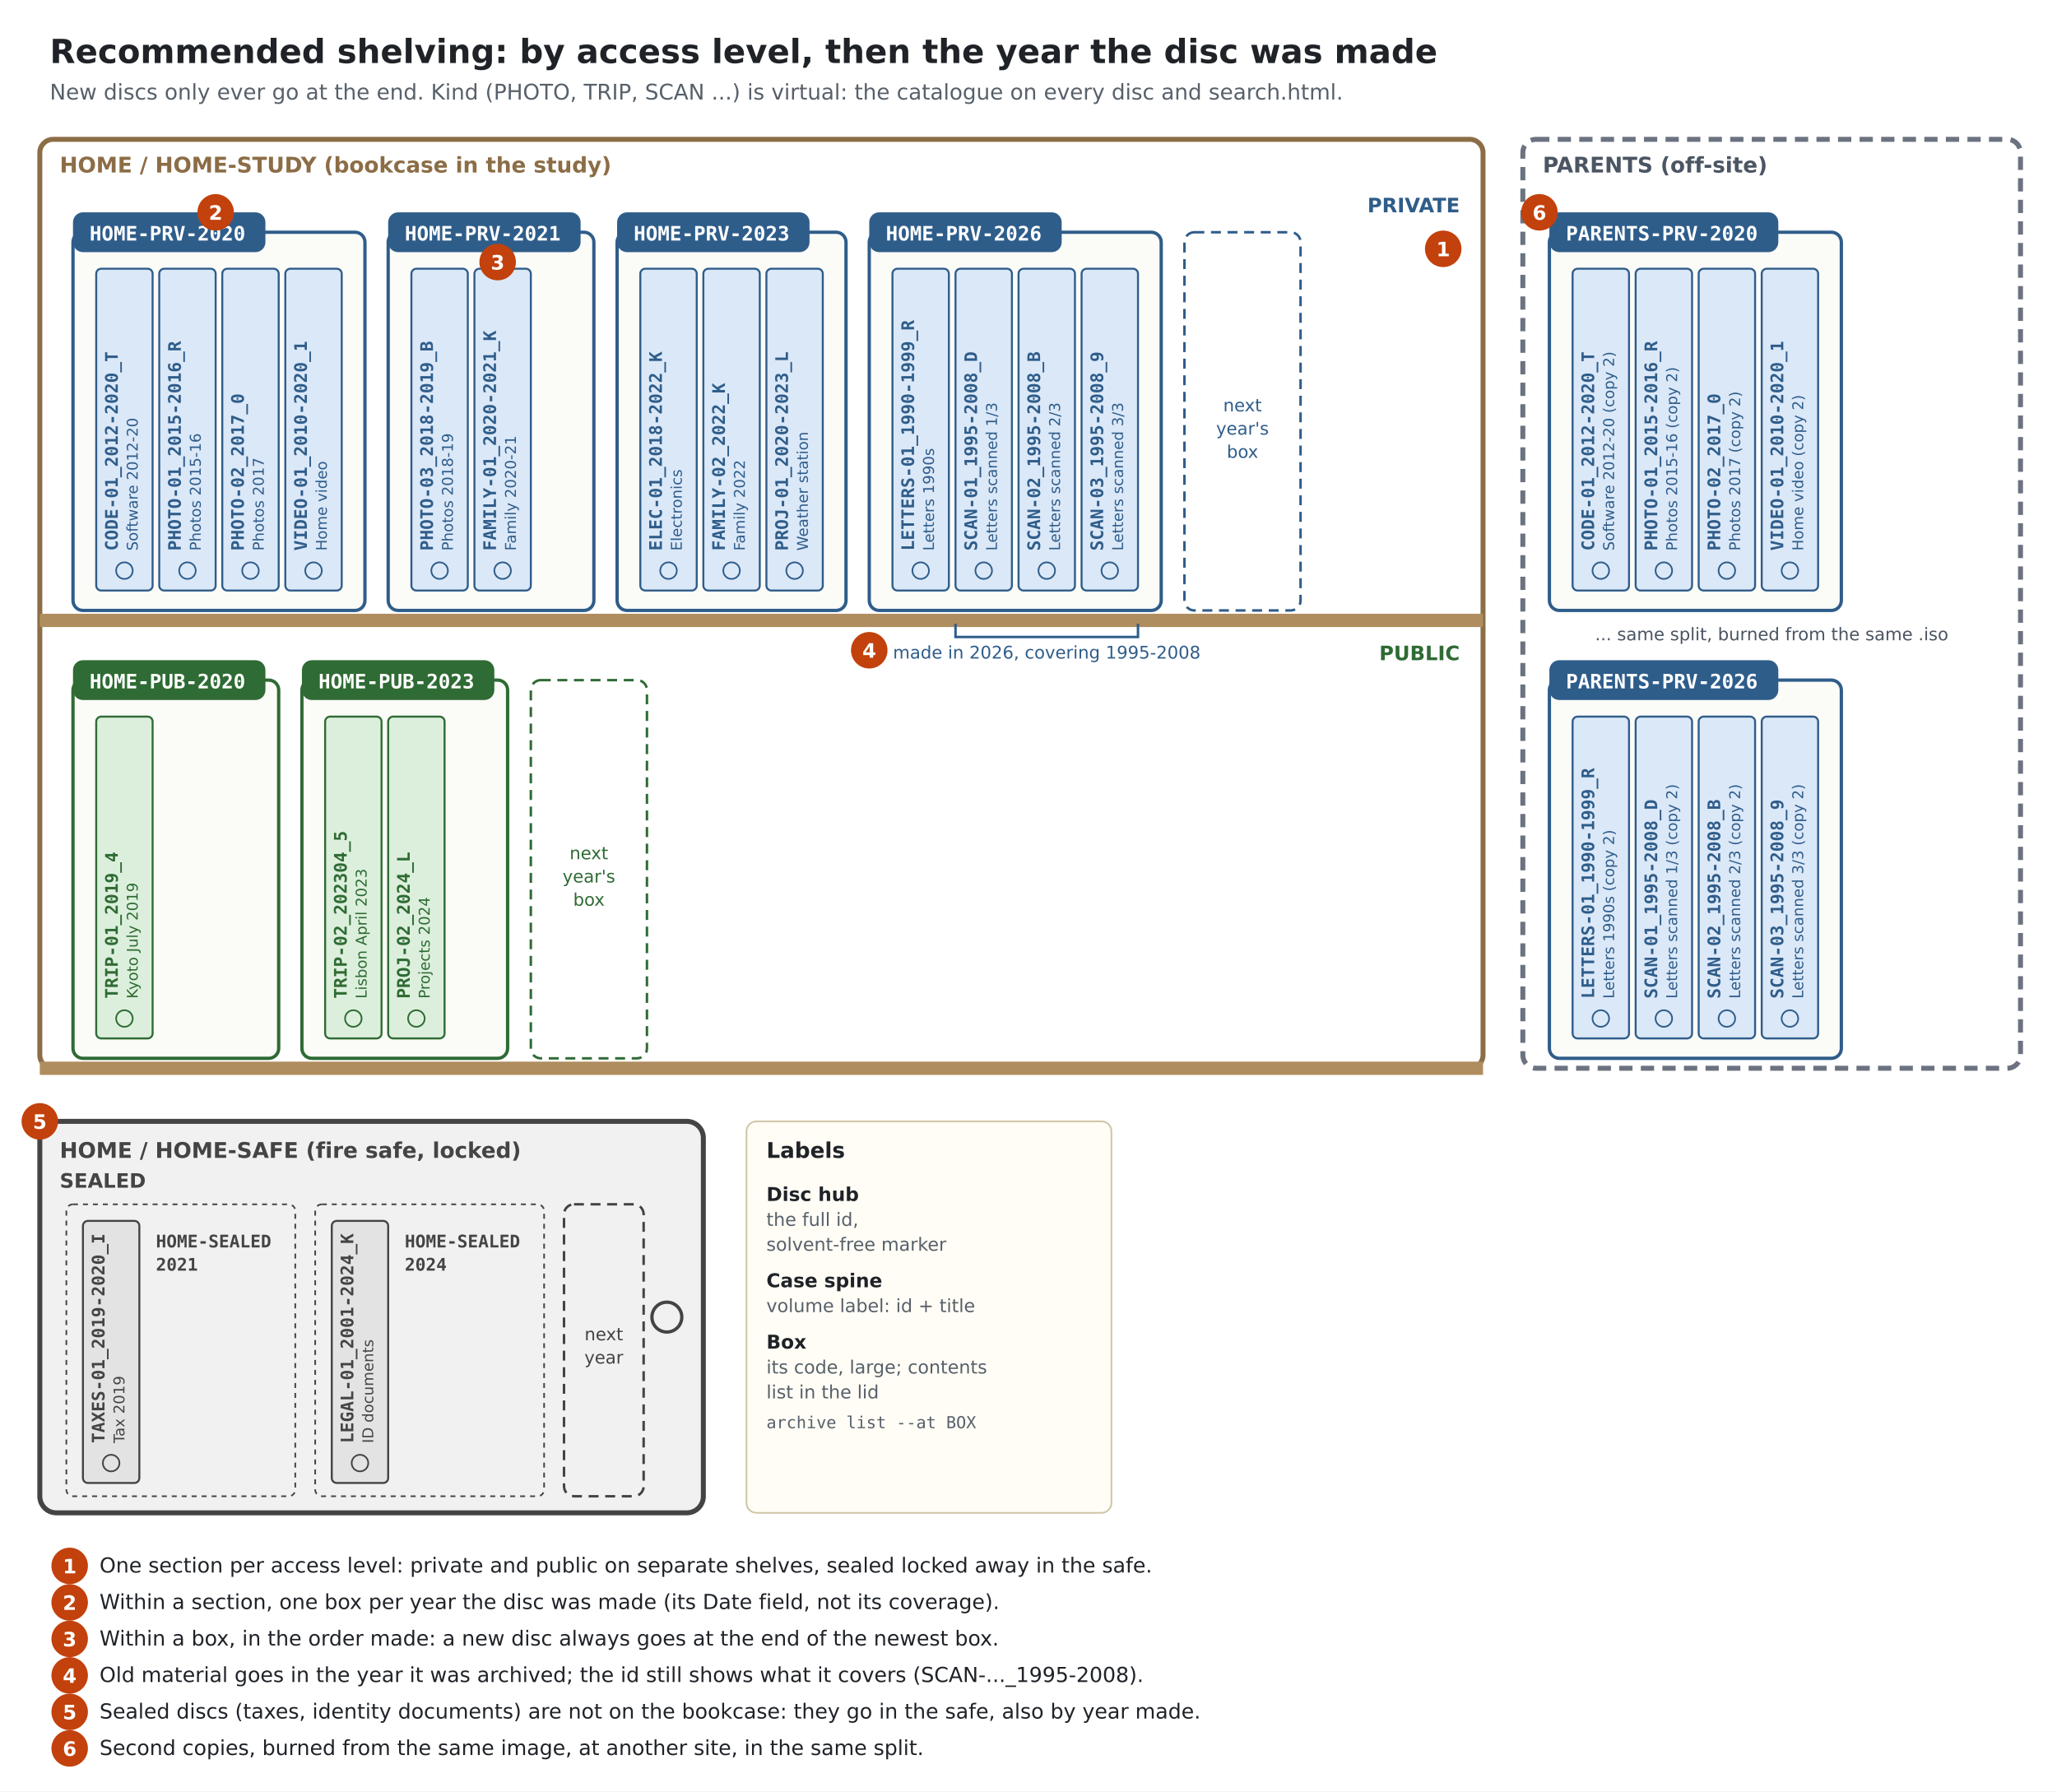
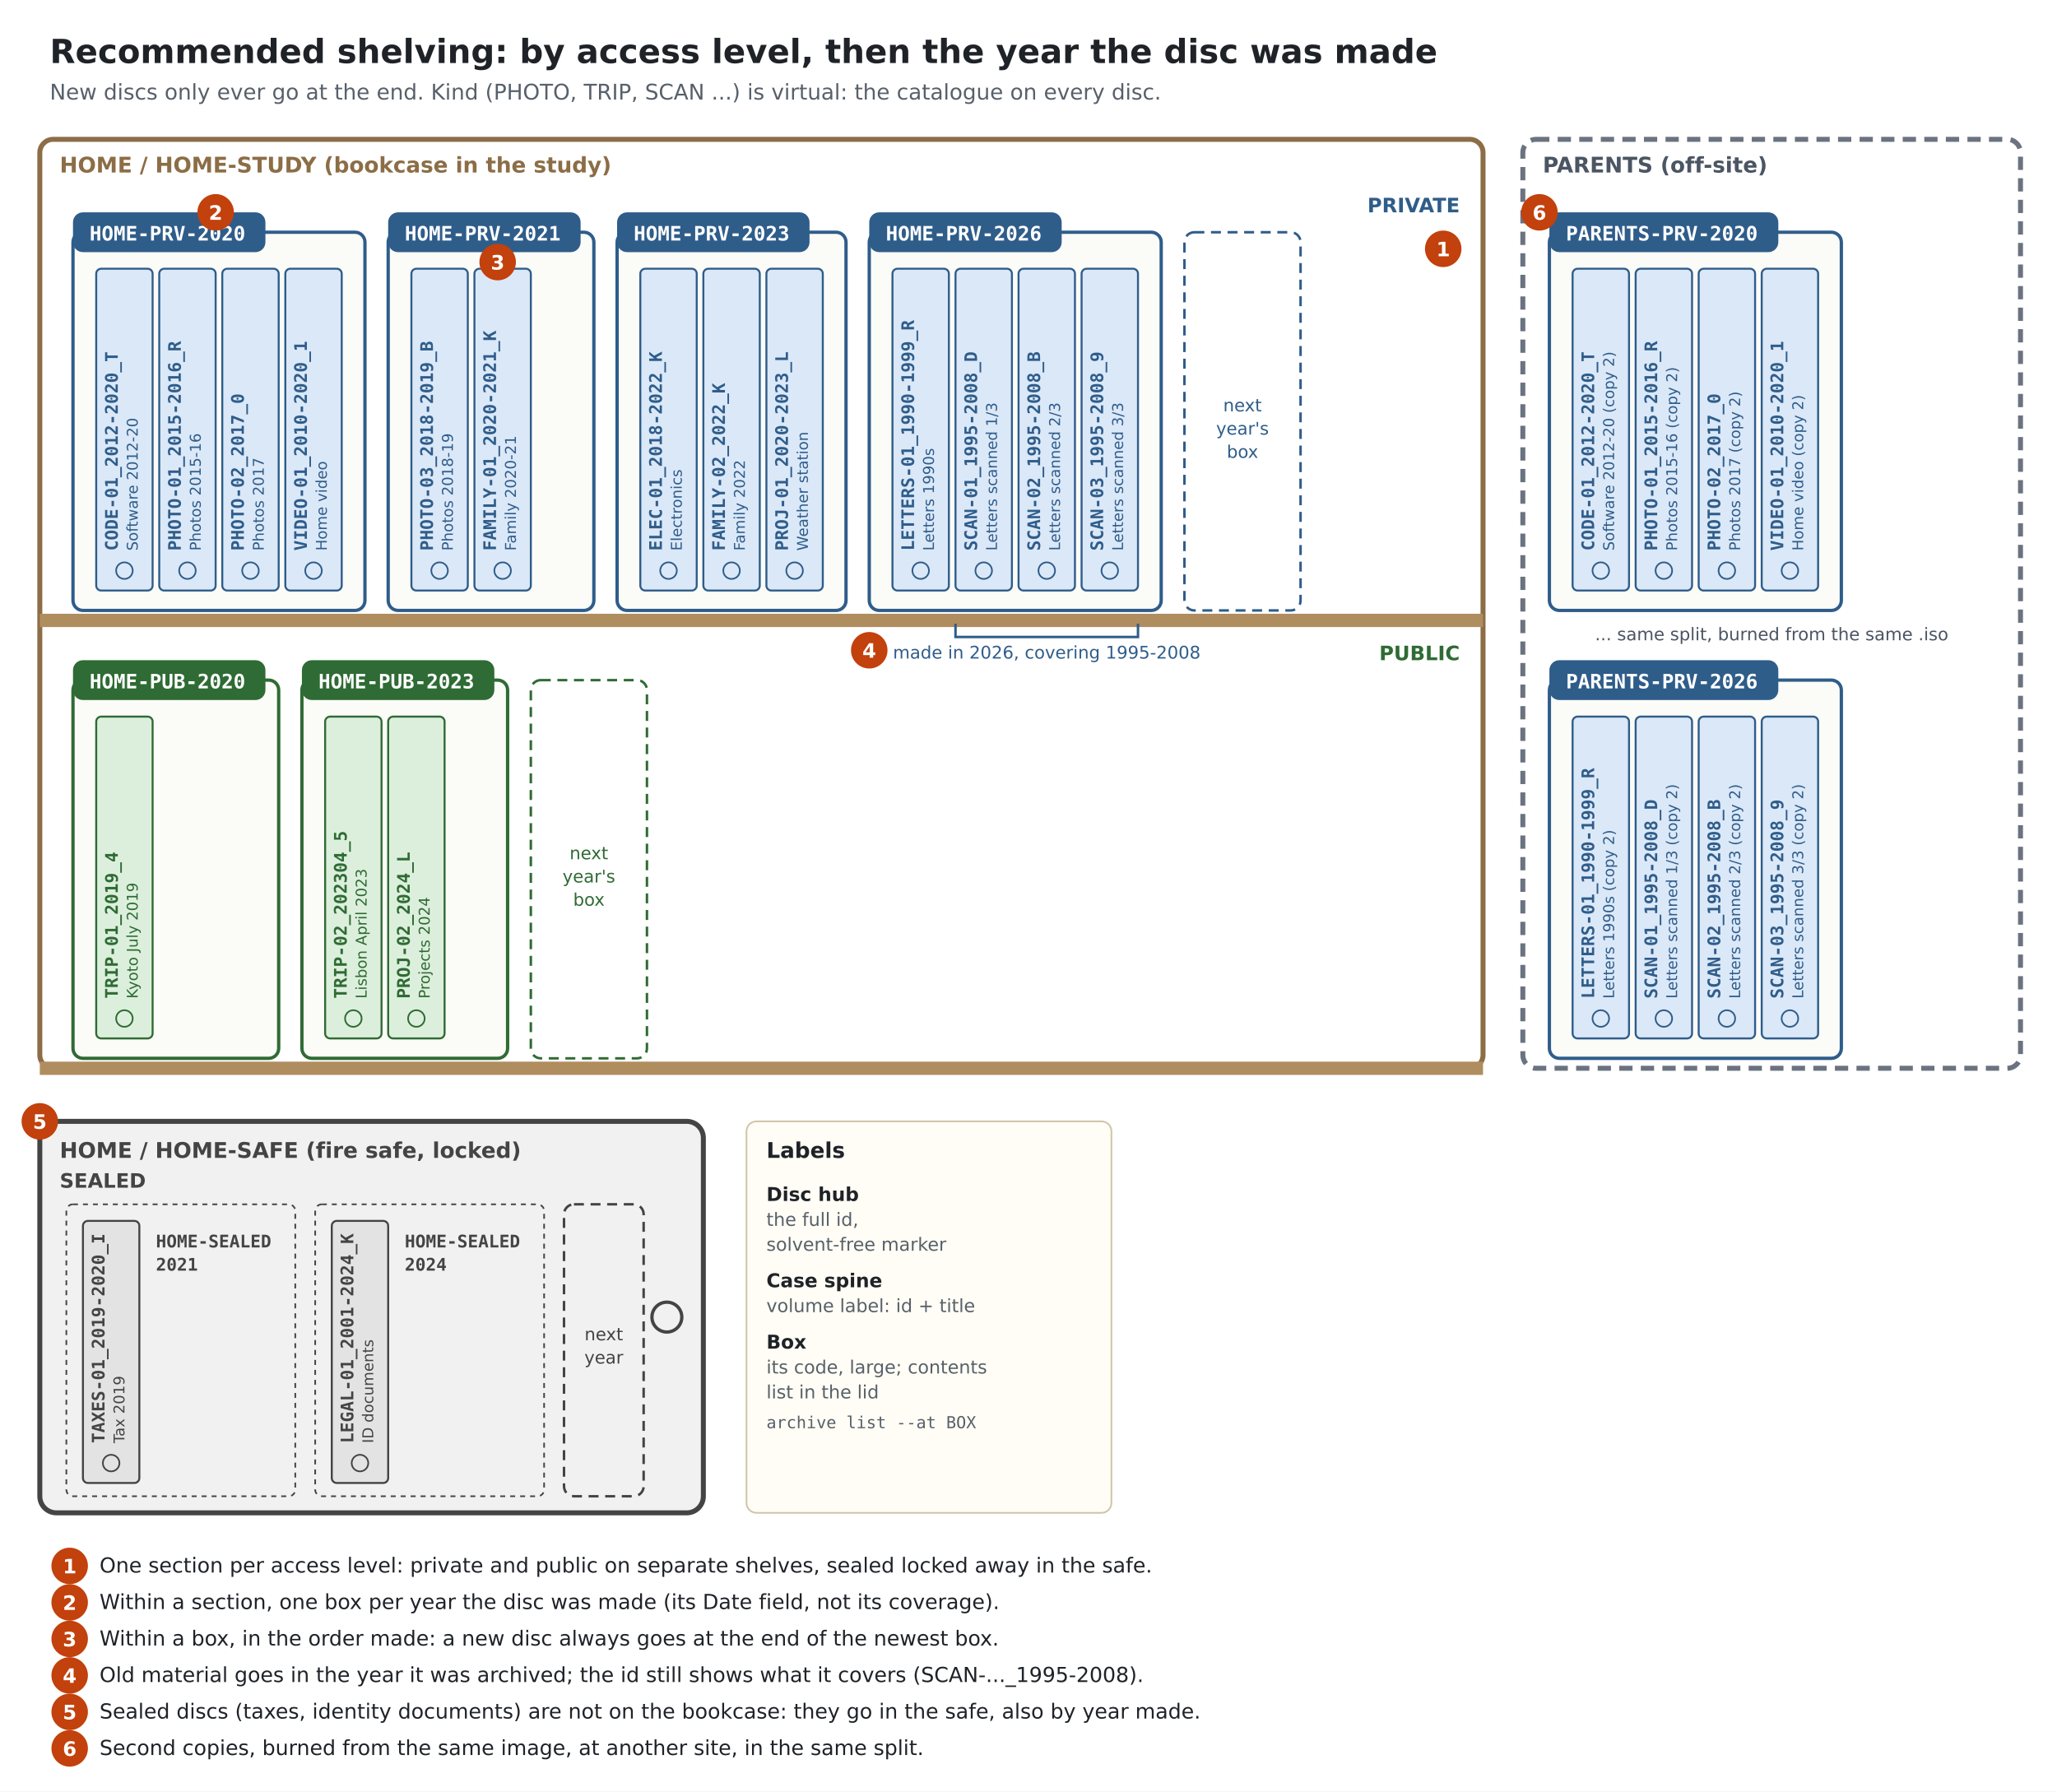
<svg xmlns="http://www.w3.org/2000/svg" width="1240" height="1080" viewBox="0 0 1240 1080">
  <rect width="100%" height="100%" fill="#ffffff" />
  <text x="30" y="38" font-size="20" font-weight="bold" fill="#1f2328" text-anchor="start" font-family="DejaVu Sans, Helvetica, Arial, sans-serif">Recommended shelving: by access level, then the year the disc was made</text>
-   <text x="30" y="60" font-size="13" font-weight="normal" fill="#57606a" text-anchor="start" font-family="DejaVu Sans, Helvetica, Arial, sans-serif">New discs only ever go at the end. Kind (PHOTO, TRIP, SCAN ...) is virtual: the catalogue on every disc and search.html.</text>
+   <text x="30" y="60" font-size="13" font-weight="normal" fill="#57606a" text-anchor="start" font-family="DejaVu Sans, Helvetica, Arial, sans-serif">New discs only ever go at the end. Kind (PHOTO, TRIP, SCAN ...) is virtual: the catalogue on every disc.</text>
  <rect x="24" y="84" width="870" height="560" rx="8" fill="none" stroke="#8c6d46" stroke-width="3" />
  <text x="36" y="104" font-size="13" font-weight="bold" fill="#8c6d46" text-anchor="start" font-family="DejaVu Sans, Helvetica, Arial, sans-serif">HOME  /  HOME-STUDY  (bookcase in the study)</text>
  <rect x="24" y="370" width="870" height="8" fill="#b08d5f" />
  <rect x="24" y="640" width="870" height="8" fill="#b08d5f" />
  <text x="880" y="128" font-size="12" font-weight="bold" fill="#2f5d8a" text-anchor="end" font-family="DejaVu Sans, Helvetica, Arial, sans-serif">PRIVATE</text>
  <text x="880" y="398" font-size="12" font-weight="bold" fill="#2f6b34" text-anchor="end" font-family="DejaVu Sans, Helvetica, Arial, sans-serif">PUBLIC</text>
  <rect x="44" y="140" width="176" height="228" rx="6" fill="#fbfbf8" stroke="#2f5d8a" stroke-width="2" />
  <rect x="44" y="128" width="116" height="24" rx="6" fill="#2f5d8a" />
  <text x="54" y="145" font-size="12" font-weight="bold" fill="#ffffff" text-anchor="start" font-family="DejaVu Sans Mono, Menlo, Consolas, monospace">HOME-PRV-2020</text>
  <rect x="58" y="162" width="34" height="194" rx="3" fill="#dbe8f8" stroke="#2f5d8a" stroke-width="1.2" />
  <circle cx="75" cy="344" r="5" fill="none" stroke="#2f5d8a" stroke-width="1" />
  <text transform="translate(71,332) rotate(-90)" font-size="10.5" font-weight="bold" fill="#2f5d8a" font-family="DejaVu Sans Mono, Menlo, Consolas, monospace">CODE-01_2012-2020_T</text>
  <text transform="translate(83,332) rotate(-90)" font-size="9" fill="#2f5d8a" font-family="DejaVu Sans, Helvetica, Arial, sans-serif">Software 2012-20</text>
  <rect x="96" y="162" width="34" height="194" rx="3" fill="#dbe8f8" stroke="#2f5d8a" stroke-width="1.2" />
  <circle cx="113" cy="344" r="5" fill="none" stroke="#2f5d8a" stroke-width="1" />
  <text transform="translate(109,332) rotate(-90)" font-size="10.5" font-weight="bold" fill="#2f5d8a" font-family="DejaVu Sans Mono, Menlo, Consolas, monospace">PHOTO-01_2015-2016_R</text>
  <text transform="translate(121,332) rotate(-90)" font-size="9" fill="#2f5d8a" font-family="DejaVu Sans, Helvetica, Arial, sans-serif">Photos 2015-16</text>
  <rect x="134" y="162" width="34" height="194" rx="3" fill="#dbe8f8" stroke="#2f5d8a" stroke-width="1.2" />
  <circle cx="151" cy="344" r="5" fill="none" stroke="#2f5d8a" stroke-width="1" />
  <text transform="translate(147,332) rotate(-90)" font-size="10.5" font-weight="bold" fill="#2f5d8a" font-family="DejaVu Sans Mono, Menlo, Consolas, monospace">PHOTO-02_2017_0</text>
  <text transform="translate(159,332) rotate(-90)" font-size="9" fill="#2f5d8a" font-family="DejaVu Sans, Helvetica, Arial, sans-serif">Photos 2017</text>
  <rect x="172" y="162" width="34" height="194" rx="3" fill="#dbe8f8" stroke="#2f5d8a" stroke-width="1.2" />
  <circle cx="189" cy="344" r="5" fill="none" stroke="#2f5d8a" stroke-width="1" />
  <text transform="translate(185,332) rotate(-90)" font-size="10.5" font-weight="bold" fill="#2f5d8a" font-family="DejaVu Sans Mono, Menlo, Consolas, monospace">VIDEO-01_2010-2020_1</text>
  <text transform="translate(197,332) rotate(-90)" font-size="9" fill="#2f5d8a" font-family="DejaVu Sans, Helvetica, Arial, sans-serif">Home video</text>
  <rect x="234" y="140" width="124" height="228" rx="6" fill="#fbfbf8" stroke="#2f5d8a" stroke-width="2" />
  <rect x="234" y="128" width="116" height="24" rx="6" fill="#2f5d8a" />
  <text x="244" y="145" font-size="12" font-weight="bold" fill="#ffffff" text-anchor="start" font-family="DejaVu Sans Mono, Menlo, Consolas, monospace">HOME-PRV-2021</text>
  <rect x="248" y="162" width="34" height="194" rx="3" fill="#dbe8f8" stroke="#2f5d8a" stroke-width="1.2" />
  <circle cx="265" cy="344" r="5" fill="none" stroke="#2f5d8a" stroke-width="1" />
  <text transform="translate(261,332) rotate(-90)" font-size="10.5" font-weight="bold" fill="#2f5d8a" font-family="DejaVu Sans Mono, Menlo, Consolas, monospace">PHOTO-03_2018-2019_B</text>
  <text transform="translate(273,332) rotate(-90)" font-size="9" fill="#2f5d8a" font-family="DejaVu Sans, Helvetica, Arial, sans-serif">Photos 2018-19</text>
  <rect x="286" y="162" width="34" height="194" rx="3" fill="#dbe8f8" stroke="#2f5d8a" stroke-width="1.2" />
  <circle cx="303" cy="344" r="5" fill="none" stroke="#2f5d8a" stroke-width="1" />
  <text transform="translate(299,332) rotate(-90)" font-size="10.5" font-weight="bold" fill="#2f5d8a" font-family="DejaVu Sans Mono, Menlo, Consolas, monospace">FAMILY-01_2020-2021_K</text>
  <text transform="translate(311,332) rotate(-90)" font-size="9" fill="#2f5d8a" font-family="DejaVu Sans, Helvetica, Arial, sans-serif">Family 2020-21</text>
  <rect x="372" y="140" width="138" height="228" rx="6" fill="#fbfbf8" stroke="#2f5d8a" stroke-width="2" />
  <rect x="372" y="128" width="116" height="24" rx="6" fill="#2f5d8a" />
  <text x="382" y="145" font-size="12" font-weight="bold" fill="#ffffff" text-anchor="start" font-family="DejaVu Sans Mono, Menlo, Consolas, monospace">HOME-PRV-2023</text>
  <rect x="386" y="162" width="34" height="194" rx="3" fill="#dbe8f8" stroke="#2f5d8a" stroke-width="1.2" />
  <circle cx="403" cy="344" r="5" fill="none" stroke="#2f5d8a" stroke-width="1" />
  <text transform="translate(399,332) rotate(-90)" font-size="10.5" font-weight="bold" fill="#2f5d8a" font-family="DejaVu Sans Mono, Menlo, Consolas, monospace">ELEC-01_2018-2022_K</text>
  <text transform="translate(411,332) rotate(-90)" font-size="9" fill="#2f5d8a" font-family="DejaVu Sans, Helvetica, Arial, sans-serif">Electronics</text>
  <rect x="424" y="162" width="34" height="194" rx="3" fill="#dbe8f8" stroke="#2f5d8a" stroke-width="1.2" />
  <circle cx="441" cy="344" r="5" fill="none" stroke="#2f5d8a" stroke-width="1" />
  <text transform="translate(437,332) rotate(-90)" font-size="10.5" font-weight="bold" fill="#2f5d8a" font-family="DejaVu Sans Mono, Menlo, Consolas, monospace">FAMILY-02_2022_K</text>
  <text transform="translate(449,332) rotate(-90)" font-size="9" fill="#2f5d8a" font-family="DejaVu Sans, Helvetica, Arial, sans-serif">Family 2022</text>
  <rect x="462" y="162" width="34" height="194" rx="3" fill="#dbe8f8" stroke="#2f5d8a" stroke-width="1.2" />
  <circle cx="479" cy="344" r="5" fill="none" stroke="#2f5d8a" stroke-width="1" />
  <text transform="translate(475,332) rotate(-90)" font-size="10.5" font-weight="bold" fill="#2f5d8a" font-family="DejaVu Sans Mono, Menlo, Consolas, monospace">PROJ-01_2020-2023_L</text>
  <text transform="translate(487,332) rotate(-90)" font-size="9" fill="#2f5d8a" font-family="DejaVu Sans, Helvetica, Arial, sans-serif">Weather station</text>
  <rect x="524" y="140" width="176" height="228" rx="6" fill="#fbfbf8" stroke="#2f5d8a" stroke-width="2" />
  <rect x="524" y="128" width="116" height="24" rx="6" fill="#2f5d8a" />
  <text x="534" y="145" font-size="12" font-weight="bold" fill="#ffffff" text-anchor="start" font-family="DejaVu Sans Mono, Menlo, Consolas, monospace">HOME-PRV-2026</text>
  <rect x="538" y="162" width="34" height="194" rx="3" fill="#dbe8f8" stroke="#2f5d8a" stroke-width="1.2" />
  <circle cx="555" cy="344" r="5" fill="none" stroke="#2f5d8a" stroke-width="1" />
  <text transform="translate(551,332) rotate(-90)" font-size="10.5" font-weight="bold" fill="#2f5d8a" font-family="DejaVu Sans Mono, Menlo, Consolas, monospace">LETTERS-01_1990-1999_R</text>
  <text transform="translate(563,332) rotate(-90)" font-size="9" fill="#2f5d8a" font-family="DejaVu Sans, Helvetica, Arial, sans-serif">Letters 1990s</text>
  <rect x="576" y="162" width="34" height="194" rx="3" fill="#dbe8f8" stroke="#2f5d8a" stroke-width="1.2" />
  <circle cx="593" cy="344" r="5" fill="none" stroke="#2f5d8a" stroke-width="1" />
  <text transform="translate(589,332) rotate(-90)" font-size="10.5" font-weight="bold" fill="#2f5d8a" font-family="DejaVu Sans Mono, Menlo, Consolas, monospace">SCAN-01_1995-2008_D</text>
  <text transform="translate(601,332) rotate(-90)" font-size="9" fill="#2f5d8a" font-family="DejaVu Sans, Helvetica, Arial, sans-serif">Letters scanned 1/3</text>
  <rect x="614" y="162" width="34" height="194" rx="3" fill="#dbe8f8" stroke="#2f5d8a" stroke-width="1.2" />
  <circle cx="631" cy="344" r="5" fill="none" stroke="#2f5d8a" stroke-width="1" />
  <text transform="translate(627,332) rotate(-90)" font-size="10.5" font-weight="bold" fill="#2f5d8a" font-family="DejaVu Sans Mono, Menlo, Consolas, monospace">SCAN-02_1995-2008_B</text>
  <text transform="translate(639,332) rotate(-90)" font-size="9" fill="#2f5d8a" font-family="DejaVu Sans, Helvetica, Arial, sans-serif">Letters scanned 2/3</text>
  <rect x="652" y="162" width="34" height="194" rx="3" fill="#dbe8f8" stroke="#2f5d8a" stroke-width="1.2" />
  <circle cx="669" cy="344" r="5" fill="none" stroke="#2f5d8a" stroke-width="1" />
  <text transform="translate(665,332) rotate(-90)" font-size="10.5" font-weight="bold" fill="#2f5d8a" font-family="DejaVu Sans Mono, Menlo, Consolas, monospace">SCAN-03_1995-2008_9</text>
  <text transform="translate(677,332) rotate(-90)" font-size="9" fill="#2f5d8a" font-family="DejaVu Sans, Helvetica, Arial, sans-serif">Letters scanned 3/3</text>
  <rect x="714" y="140" width="70" height="228" rx="6" fill="none" stroke="#2f5d8a" stroke-width="1.5" stroke-dasharray="6 4" />
  <text x="749.0" y="248.0" font-size="10.5" font-weight="normal" fill="#2f5d8a" text-anchor="middle" font-family="DejaVu Sans, Helvetica, Arial, sans-serif">next</text>
  <text x="749.0" y="262.0" font-size="10.5" font-weight="normal" fill="#2f5d8a" text-anchor="middle" font-family="DejaVu Sans, Helvetica, Arial, sans-serif">year's</text>
  <text x="749.0" y="276.0" font-size="10.5" font-weight="normal" fill="#2f5d8a" text-anchor="middle" font-family="DejaVu Sans, Helvetica, Arial, sans-serif">box</text>
  <path d="M 576 376 v 8 h 110 v -8" fill="none" stroke="#2f5d8a" stroke-width="1.5" />
  <text x="631" y="397" font-size="10.5" font-weight="normal" fill="#2f5d8a" text-anchor="middle" font-family="DejaVu Sans, Helvetica, Arial, sans-serif">made in 2026, covering 1995-2008</text>
  <rect x="44" y="410" width="124" height="228" rx="6" fill="#fbfbf8" stroke="#2f6b34" stroke-width="2" />
  <rect x="44" y="398" width="116" height="24" rx="6" fill="#2f6b34" />
  <text x="54" y="415" font-size="12" font-weight="bold" fill="#ffffff" text-anchor="start" font-family="DejaVu Sans Mono, Menlo, Consolas, monospace">HOME-PUB-2020</text>
  <rect x="58" y="432" width="34" height="194" rx="3" fill="#dcefdc" stroke="#2f6b34" stroke-width="1.2" />
  <circle cx="75" cy="614" r="5" fill="none" stroke="#2f6b34" stroke-width="1" />
  <text transform="translate(71,602) rotate(-90)" font-size="10.5" font-weight="bold" fill="#2f6b34" font-family="DejaVu Sans Mono, Menlo, Consolas, monospace">TRIP-01_2019_4</text>
  <text transform="translate(83,602) rotate(-90)" font-size="9" fill="#2f6b34" font-family="DejaVu Sans, Helvetica, Arial, sans-serif">Kyoto July 2019</text>
  <rect x="182" y="410" width="124" height="228" rx="6" fill="#fbfbf8" stroke="#2f6b34" stroke-width="2" />
  <rect x="182" y="398" width="116" height="24" rx="6" fill="#2f6b34" />
  <text x="192" y="415" font-size="12" font-weight="bold" fill="#ffffff" text-anchor="start" font-family="DejaVu Sans Mono, Menlo, Consolas, monospace">HOME-PUB-2023</text>
  <rect x="196" y="432" width="34" height="194" rx="3" fill="#dcefdc" stroke="#2f6b34" stroke-width="1.2" />
  <circle cx="213" cy="614" r="5" fill="none" stroke="#2f6b34" stroke-width="1" />
  <text transform="translate(209,602) rotate(-90)" font-size="10.5" font-weight="bold" fill="#2f6b34" font-family="DejaVu Sans Mono, Menlo, Consolas, monospace">TRIP-02_202304_5</text>
  <text transform="translate(221,602) rotate(-90)" font-size="9" fill="#2f6b34" font-family="DejaVu Sans, Helvetica, Arial, sans-serif">Lisbon April 2023</text>
  <rect x="234" y="432" width="34" height="194" rx="3" fill="#dcefdc" stroke="#2f6b34" stroke-width="1.2" />
  <circle cx="251" cy="614" r="5" fill="none" stroke="#2f6b34" stroke-width="1" />
  <text transform="translate(247,602) rotate(-90)" font-size="10.5" font-weight="bold" fill="#2f6b34" font-family="DejaVu Sans Mono, Menlo, Consolas, monospace">PROJ-02_2024_L</text>
  <text transform="translate(259,602) rotate(-90)" font-size="9" fill="#2f6b34" font-family="DejaVu Sans, Helvetica, Arial, sans-serif">Projects 2024</text>
  <rect x="320" y="410" width="70" height="228" rx="6" fill="none" stroke="#2f6b34" stroke-width="1.5" stroke-dasharray="6 4" />
  <text x="355.0" y="518.0" font-size="10.5" font-weight="normal" fill="#2f6b34" text-anchor="middle" font-family="DejaVu Sans, Helvetica, Arial, sans-serif">next</text>
  <text x="355.0" y="532.0" font-size="10.5" font-weight="normal" fill="#2f6b34" text-anchor="middle" font-family="DejaVu Sans, Helvetica, Arial, sans-serif">year's</text>
  <text x="355.0" y="546.0" font-size="10.5" font-weight="normal" fill="#2f6b34" text-anchor="middle" font-family="DejaVu Sans, Helvetica, Arial, sans-serif">box</text>
  <rect x="24" y="676" width="400" height="236" rx="10" fill="#f1f1f1" stroke="#444444" stroke-width="3" />
  <circle cx="402" cy="794" r="9" fill="none" stroke="#444444" stroke-width="2" />
  <text x="36" y="698" font-size="13" font-weight="bold" fill="#444444" text-anchor="start" font-family="DejaVu Sans, Helvetica, Arial, sans-serif">HOME  /  HOME-SAFE  (fire safe, locked)</text>
  <text x="36" y="716" font-size="12" font-weight="bold" fill="#444444" text-anchor="start" font-family="DejaVu Sans, Helvetica, Arial, sans-serif">SEALED</text>
  <rect x="40" y="726" width="138" height="176" rx="4" fill="none" stroke="#444444" stroke-dasharray="3 3" />
  <rect x="50" y="736" width="34" height="158" rx="3" fill="#e3e3e3" stroke="#444444" stroke-width="1.2" />
  <circle cx="67" cy="882" r="5" fill="none" stroke="#444444" stroke-width="1" />
  <text transform="translate(63,870) rotate(-90)" font-size="10.5" font-weight="bold" fill="#444444" font-family="DejaVu Sans Mono, Menlo, Consolas, monospace">TAXES-01_2019-2020_I</text>
  <text transform="translate(75,870) rotate(-90)" font-size="9" fill="#444444" font-family="DejaVu Sans, Helvetica, Arial, sans-serif">Tax 2019</text>
  <text x="94" y="752" font-size="10.5" font-weight="bold" fill="#444444" text-anchor="start" font-family="DejaVu Sans Mono, Menlo, Consolas, monospace">HOME-SEALED</text>
  <text x="94" y="766" font-size="10.5" font-weight="bold" fill="#444444" text-anchor="start" font-family="DejaVu Sans Mono, Menlo, Consolas, monospace">2021</text>
  <rect x="190" y="726" width="138" height="176" rx="4" fill="none" stroke="#444444" stroke-dasharray="3 3" />
  <rect x="200" y="736" width="34" height="158" rx="3" fill="#e3e3e3" stroke="#444444" stroke-width="1.2" />
  <circle cx="217" cy="882" r="5" fill="none" stroke="#444444" stroke-width="1" />
  <text transform="translate(213,870) rotate(-90)" font-size="10.5" font-weight="bold" fill="#444444" font-family="DejaVu Sans Mono, Menlo, Consolas, monospace">LEGAL-01_2001-2024_K</text>
  <text transform="translate(225,870) rotate(-90)" font-size="9" fill="#444444" font-family="DejaVu Sans, Helvetica, Arial, sans-serif">ID documents</text>
  <text x="244" y="752" font-size="10.5" font-weight="bold" fill="#444444" text-anchor="start" font-family="DejaVu Sans Mono, Menlo, Consolas, monospace">HOME-SEALED</text>
  <text x="244" y="766" font-size="10.5" font-weight="bold" fill="#444444" text-anchor="start" font-family="DejaVu Sans Mono, Menlo, Consolas, monospace">2024</text>
  <rect x="340" y="726" width="48" height="176" rx="6" fill="none" stroke="#444444" stroke-width="1.5" stroke-dasharray="6 4" />
  <text x="364.0" y="808.0" font-size="10.5" font-weight="normal" fill="#444444" text-anchor="middle" font-family="DejaVu Sans, Helvetica, Arial, sans-serif">next</text>
  <text x="364.0" y="822.0" font-size="10.5" font-weight="normal" fill="#444444" text-anchor="middle" font-family="DejaVu Sans, Helvetica, Arial, sans-serif">year</text>
  <rect x="450" y="676" width="220" height="236" rx="6" fill="#fffdf5" stroke="#d0c4a8" />
  <text x="462" y="698" font-size="13" font-weight="bold" fill="#1f2328" text-anchor="start" font-family="DejaVu Sans, Helvetica, Arial, sans-serif">Labels</text>
  <text x="462" y="724" font-size="11.5" font-weight="bold" fill="#1f2328" text-anchor="start" font-family="DejaVu Sans, Helvetica, Arial, sans-serif">Disc hub</text>
  <text x="462" y="739" font-size="11" font-weight="normal" fill="#57606a" text-anchor="start" font-family="DejaVu Sans, Helvetica, Arial, sans-serif">the full id,</text>
  <text x="462" y="754" font-size="11" font-weight="normal" fill="#57606a" text-anchor="start" font-family="DejaVu Sans, Helvetica, Arial, sans-serif">solvent-free marker</text>
  <text x="462" y="776" font-size="11.5" font-weight="bold" fill="#1f2328" text-anchor="start" font-family="DejaVu Sans, Helvetica, Arial, sans-serif">Case spine</text>
  <text x="462" y="791" font-size="11" font-weight="normal" fill="#57606a" text-anchor="start" font-family="DejaVu Sans, Helvetica, Arial, sans-serif">volume label: id + title</text>
  <text x="462" y="813" font-size="11.5" font-weight="bold" fill="#1f2328" text-anchor="start" font-family="DejaVu Sans, Helvetica, Arial, sans-serif">Box</text>
  <text x="462" y="828" font-size="11" font-weight="normal" fill="#57606a" text-anchor="start" font-family="DejaVu Sans, Helvetica, Arial, sans-serif">its code, large; contents</text>
  <text x="462" y="843" font-size="11" font-weight="normal" fill="#57606a" text-anchor="start" font-family="DejaVu Sans, Helvetica, Arial, sans-serif">list in the lid</text>
  <text x="462" y="861" font-size="10" font-weight="normal" fill="#57606a" text-anchor="start" font-family="DejaVu Sans Mono, Menlo, Consolas, monospace">archive list --at BOX</text>
  <rect x="918" y="84" width="300" height="560" rx="8" fill="none" stroke="#6b7280" stroke-width="3" stroke-dasharray="8 5" />
  <text x="930" y="104" font-size="13" font-weight="bold" fill="#4b5563" text-anchor="start" font-family="DejaVu Sans, Helvetica, Arial, sans-serif">PARENTS  (off-site)</text>
  <rect x="934" y="140" width="176" height="228" rx="6" fill="#fbfbf8" stroke="#2f5d8a" stroke-width="2" />
  <rect x="934" y="128" width="138" height="24" rx="6" fill="#2f5d8a" />
  <text x="944" y="145" font-size="12" font-weight="bold" fill="#ffffff" text-anchor="start" font-family="DejaVu Sans Mono, Menlo, Consolas, monospace">PARENTS-PRV-2020</text>
  <rect x="948" y="162" width="34" height="194" rx="3" fill="#dbe8f8" stroke="#2f5d8a" stroke-width="1.2" />
  <circle cx="965" cy="344" r="5" fill="none" stroke="#2f5d8a" stroke-width="1" />
  <text transform="translate(961,332) rotate(-90)" font-size="10.5" font-weight="bold" fill="#2f5d8a" font-family="DejaVu Sans Mono, Menlo, Consolas, monospace">CODE-01_2012-2020_T</text>
  <text transform="translate(973,332) rotate(-90)" font-size="9" fill="#2f5d8a" font-family="DejaVu Sans, Helvetica, Arial, sans-serif">Software 2012-20 (copy 2)</text>
  <rect x="986" y="162" width="34" height="194" rx="3" fill="#dbe8f8" stroke="#2f5d8a" stroke-width="1.2" />
  <circle cx="1003" cy="344" r="5" fill="none" stroke="#2f5d8a" stroke-width="1" />
  <text transform="translate(999,332) rotate(-90)" font-size="10.5" font-weight="bold" fill="#2f5d8a" font-family="DejaVu Sans Mono, Menlo, Consolas, monospace">PHOTO-01_2015-2016_R</text>
  <text transform="translate(1011,332) rotate(-90)" font-size="9" fill="#2f5d8a" font-family="DejaVu Sans, Helvetica, Arial, sans-serif">Photos 2015-16 (copy 2)</text>
  <rect x="1024" y="162" width="34" height="194" rx="3" fill="#dbe8f8" stroke="#2f5d8a" stroke-width="1.2" />
  <circle cx="1041" cy="344" r="5" fill="none" stroke="#2f5d8a" stroke-width="1" />
  <text transform="translate(1037,332) rotate(-90)" font-size="10.5" font-weight="bold" fill="#2f5d8a" font-family="DejaVu Sans Mono, Menlo, Consolas, monospace">PHOTO-02_2017_0</text>
  <text transform="translate(1049,332) rotate(-90)" font-size="9" fill="#2f5d8a" font-family="DejaVu Sans, Helvetica, Arial, sans-serif">Photos 2017 (copy 2)</text>
  <rect x="1062" y="162" width="34" height="194" rx="3" fill="#dbe8f8" stroke="#2f5d8a" stroke-width="1.2" />
  <circle cx="1079" cy="344" r="5" fill="none" stroke="#2f5d8a" stroke-width="1" />
  <text transform="translate(1075,332) rotate(-90)" font-size="10.5" font-weight="bold" fill="#2f5d8a" font-family="DejaVu Sans Mono, Menlo, Consolas, monospace">VIDEO-01_2010-2020_1</text>
  <text transform="translate(1087,332) rotate(-90)" font-size="9" fill="#2f5d8a" font-family="DejaVu Sans, Helvetica, Arial, sans-serif">Home video (copy 2)</text>
  <rect x="934" y="410" width="176" height="228" rx="6" fill="#fbfbf8" stroke="#2f5d8a" stroke-width="2" />
  <rect x="934" y="398" width="138" height="24" rx="6" fill="#2f5d8a" />
  <text x="944" y="415" font-size="12" font-weight="bold" fill="#ffffff" text-anchor="start" font-family="DejaVu Sans Mono, Menlo, Consolas, monospace">PARENTS-PRV-2026</text>
  <rect x="948" y="432" width="34" height="194" rx="3" fill="#dbe8f8" stroke="#2f5d8a" stroke-width="1.2" />
  <circle cx="965" cy="614" r="5" fill="none" stroke="#2f5d8a" stroke-width="1" />
  <text transform="translate(961,602) rotate(-90)" font-size="10.5" font-weight="bold" fill="#2f5d8a" font-family="DejaVu Sans Mono, Menlo, Consolas, monospace">LETTERS-01_1990-1999_R</text>
  <text transform="translate(973,602) rotate(-90)" font-size="9" fill="#2f5d8a" font-family="DejaVu Sans, Helvetica, Arial, sans-serif">Letters 1990s (copy 2)</text>
  <rect x="986" y="432" width="34" height="194" rx="3" fill="#dbe8f8" stroke="#2f5d8a" stroke-width="1.2" />
  <circle cx="1003" cy="614" r="5" fill="none" stroke="#2f5d8a" stroke-width="1" />
  <text transform="translate(999,602) rotate(-90)" font-size="10.5" font-weight="bold" fill="#2f5d8a" font-family="DejaVu Sans Mono, Menlo, Consolas, monospace">SCAN-01_1995-2008_D</text>
  <text transform="translate(1011,602) rotate(-90)" font-size="9" fill="#2f5d8a" font-family="DejaVu Sans, Helvetica, Arial, sans-serif">Letters scanned 1/3 (copy 2)</text>
  <rect x="1024" y="432" width="34" height="194" rx="3" fill="#dbe8f8" stroke="#2f5d8a" stroke-width="1.2" />
  <circle cx="1041" cy="614" r="5" fill="none" stroke="#2f5d8a" stroke-width="1" />
  <text transform="translate(1037,602) rotate(-90)" font-size="10.5" font-weight="bold" fill="#2f5d8a" font-family="DejaVu Sans Mono, Menlo, Consolas, monospace">SCAN-02_1995-2008_B</text>
  <text transform="translate(1049,602) rotate(-90)" font-size="9" fill="#2f5d8a" font-family="DejaVu Sans, Helvetica, Arial, sans-serif">Letters scanned 2/3 (copy 2)</text>
  <rect x="1062" y="432" width="34" height="194" rx="3" fill="#dbe8f8" stroke="#2f5d8a" stroke-width="1.2" />
  <circle cx="1079" cy="614" r="5" fill="none" stroke="#2f5d8a" stroke-width="1" />
  <text transform="translate(1075,602) rotate(-90)" font-size="10.5" font-weight="bold" fill="#2f5d8a" font-family="DejaVu Sans Mono, Menlo, Consolas, monospace">SCAN-03_1995-2008_9</text>
  <text transform="translate(1087,602) rotate(-90)" font-size="9" fill="#2f5d8a" font-family="DejaVu Sans, Helvetica, Arial, sans-serif">Letters scanned 3/3 (copy 2)</text>
  <text x="1068" y="386" font-size="10.5" font-weight="normal" fill="#4b5563" text-anchor="middle" font-family="DejaVu Sans, Helvetica, Arial, sans-serif">...  same split, burned from the same .iso</text>
  <circle cx="870" cy="150" r="11" fill="#c2410c" />
  <text x="870" y="154.5" font-size="12" font-weight="bold" fill="#ffffff" text-anchor="middle" font-family="DejaVu Sans, Helvetica, Arial, sans-serif">1</text>
  <circle cx="130" cy="128" r="11" fill="#c2410c" />
  <text x="130" y="132.5" font-size="12" font-weight="bold" fill="#ffffff" text-anchor="middle" font-family="DejaVu Sans, Helvetica, Arial, sans-serif">2</text>
  <circle cx="300" cy="158" r="11" fill="#c2410c" />
  <text x="300" y="162.5" font-size="12" font-weight="bold" fill="#ffffff" text-anchor="middle" font-family="DejaVu Sans, Helvetica, Arial, sans-serif">3</text>
  <circle cx="524" cy="392" r="11" fill="#c2410c" />
  <text x="524" y="396.5" font-size="12" font-weight="bold" fill="#ffffff" text-anchor="middle" font-family="DejaVu Sans, Helvetica, Arial, sans-serif">4</text>
  <circle cx="24" cy="676" r="11" fill="#c2410c" />
  <text x="24" y="680.5" font-size="12" font-weight="bold" fill="#ffffff" text-anchor="middle" font-family="DejaVu Sans, Helvetica, Arial, sans-serif">5</text>
  <circle cx="928" cy="128" r="11" fill="#c2410c" />
  <text x="928" y="132.5" font-size="12" font-weight="bold" fill="#ffffff" text-anchor="middle" font-family="DejaVu Sans, Helvetica, Arial, sans-serif">6</text>
  <circle cx="42" cy="944" r="11" fill="#c2410c" />
  <text x="42" y="948.5" font-size="12" font-weight="bold" fill="#ffffff" text-anchor="middle" font-family="DejaVu Sans, Helvetica, Arial, sans-serif">1</text>
  <text x="60" y="948" font-size="12.5" font-weight="normal" fill="#1f2328" text-anchor="start" font-family="DejaVu Sans, Helvetica, Arial, sans-serif">One section per access level: private and public on separate shelves, sealed locked away in the safe.</text>
  <circle cx="42" cy="966" r="11" fill="#c2410c" />
  <text x="42" y="970.5" font-size="12" font-weight="bold" fill="#ffffff" text-anchor="middle" font-family="DejaVu Sans, Helvetica, Arial, sans-serif">2</text>
  <text x="60" y="970" font-size="12.5" font-weight="normal" fill="#1f2328" text-anchor="start" font-family="DejaVu Sans, Helvetica, Arial, sans-serif">Within a section, one box per year the disc was made (its Date field, not its coverage).</text>
  <circle cx="42" cy="988" r="11" fill="#c2410c" />
  <text x="42" y="992.5" font-size="12" font-weight="bold" fill="#ffffff" text-anchor="middle" font-family="DejaVu Sans, Helvetica, Arial, sans-serif">3</text>
  <text x="60" y="992" font-size="12.5" font-weight="normal" fill="#1f2328" text-anchor="start" font-family="DejaVu Sans, Helvetica, Arial, sans-serif">Within a box, in the order made: a new disc always goes at the end of the newest box.</text>
  <circle cx="42" cy="1010" r="11" fill="#c2410c" />
  <text x="42" y="1014.5" font-size="12" font-weight="bold" fill="#ffffff" text-anchor="middle" font-family="DejaVu Sans, Helvetica, Arial, sans-serif">4</text>
  <text x="60" y="1014" font-size="12.5" font-weight="normal" fill="#1f2328" text-anchor="start" font-family="DejaVu Sans, Helvetica, Arial, sans-serif">Old material goes in the year it was archived; the id still shows what it covers (SCAN-..._1995-2008).</text>
  <circle cx="42" cy="1032" r="11" fill="#c2410c" />
  <text x="42" y="1036.5" font-size="12" font-weight="bold" fill="#ffffff" text-anchor="middle" font-family="DejaVu Sans, Helvetica, Arial, sans-serif">5</text>
  <text x="60" y="1036" font-size="12.5" font-weight="normal" fill="#1f2328" text-anchor="start" font-family="DejaVu Sans, Helvetica, Arial, sans-serif">Sealed discs (taxes, identity documents) are not on the bookcase: they go in the safe, also by year made.</text>
  <circle cx="42" cy="1054" r="11" fill="#c2410c" />
  <text x="42" y="1058.5" font-size="12" font-weight="bold" fill="#ffffff" text-anchor="middle" font-family="DejaVu Sans, Helvetica, Arial, sans-serif">6</text>
  <text x="60" y="1058" font-size="12.5" font-weight="normal" fill="#1f2328" text-anchor="start" font-family="DejaVu Sans, Helvetica, Arial, sans-serif">Second copies, burned from the same image, at another site, in the same split.</text>
</svg>
